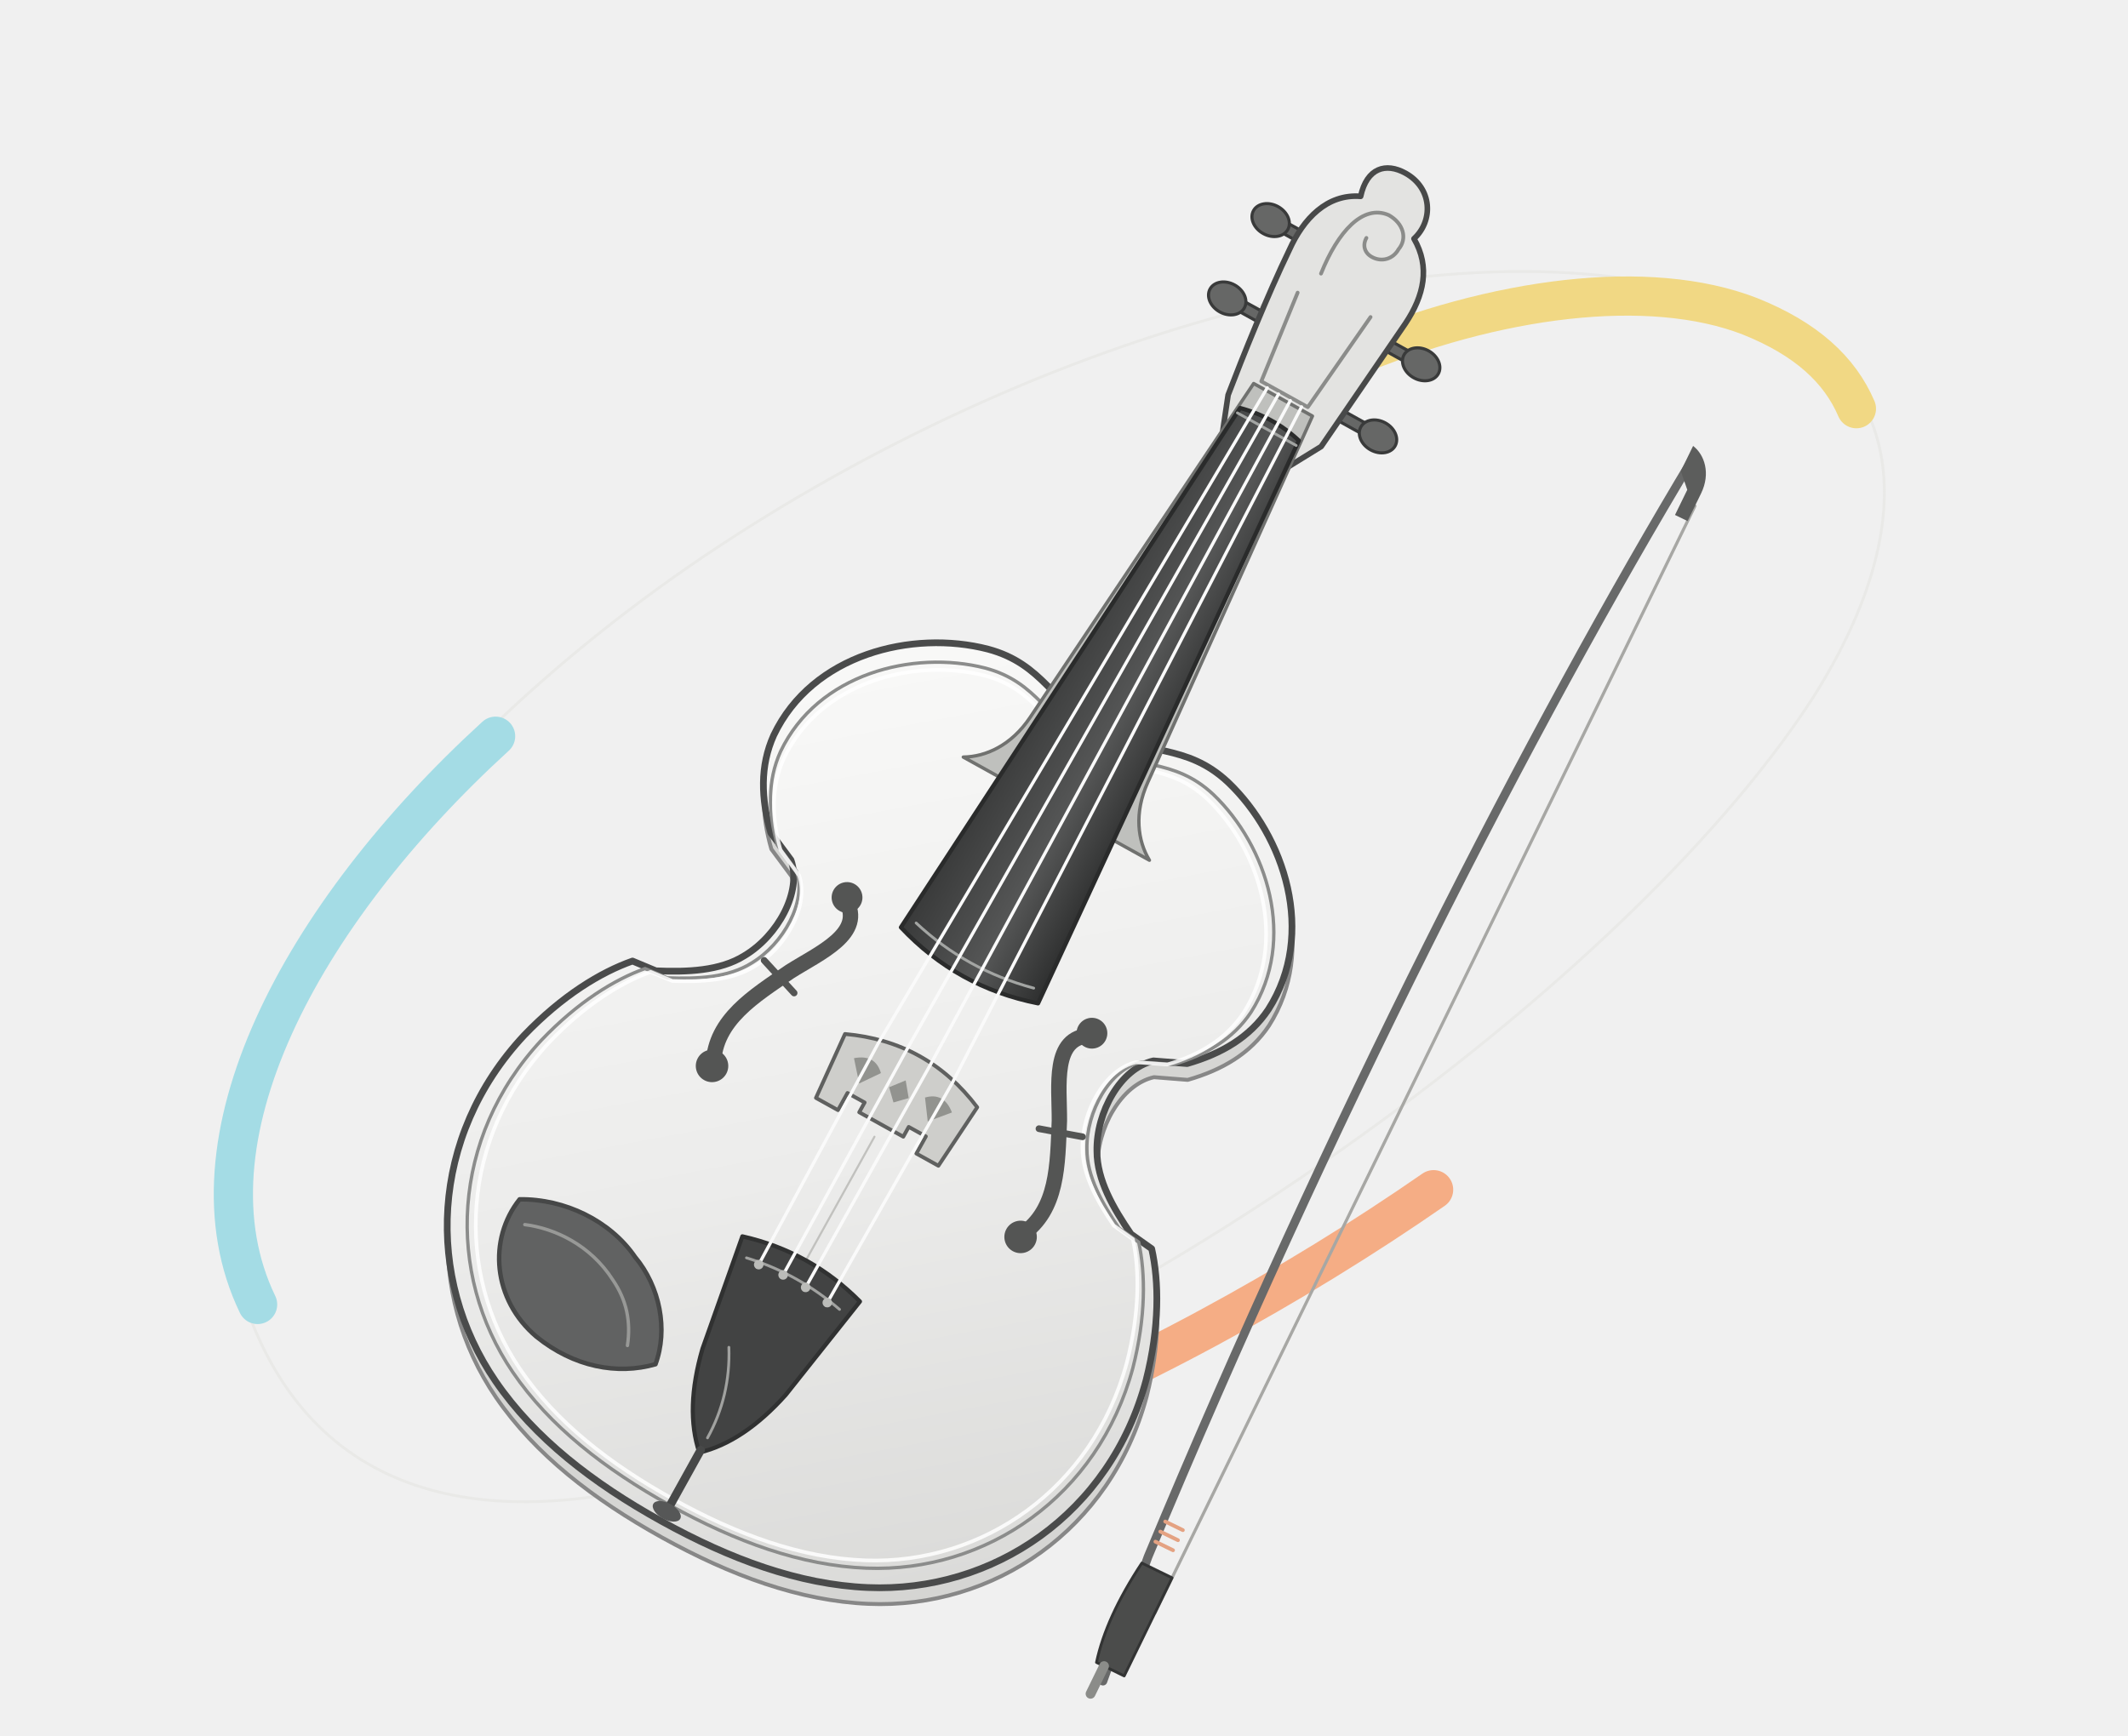
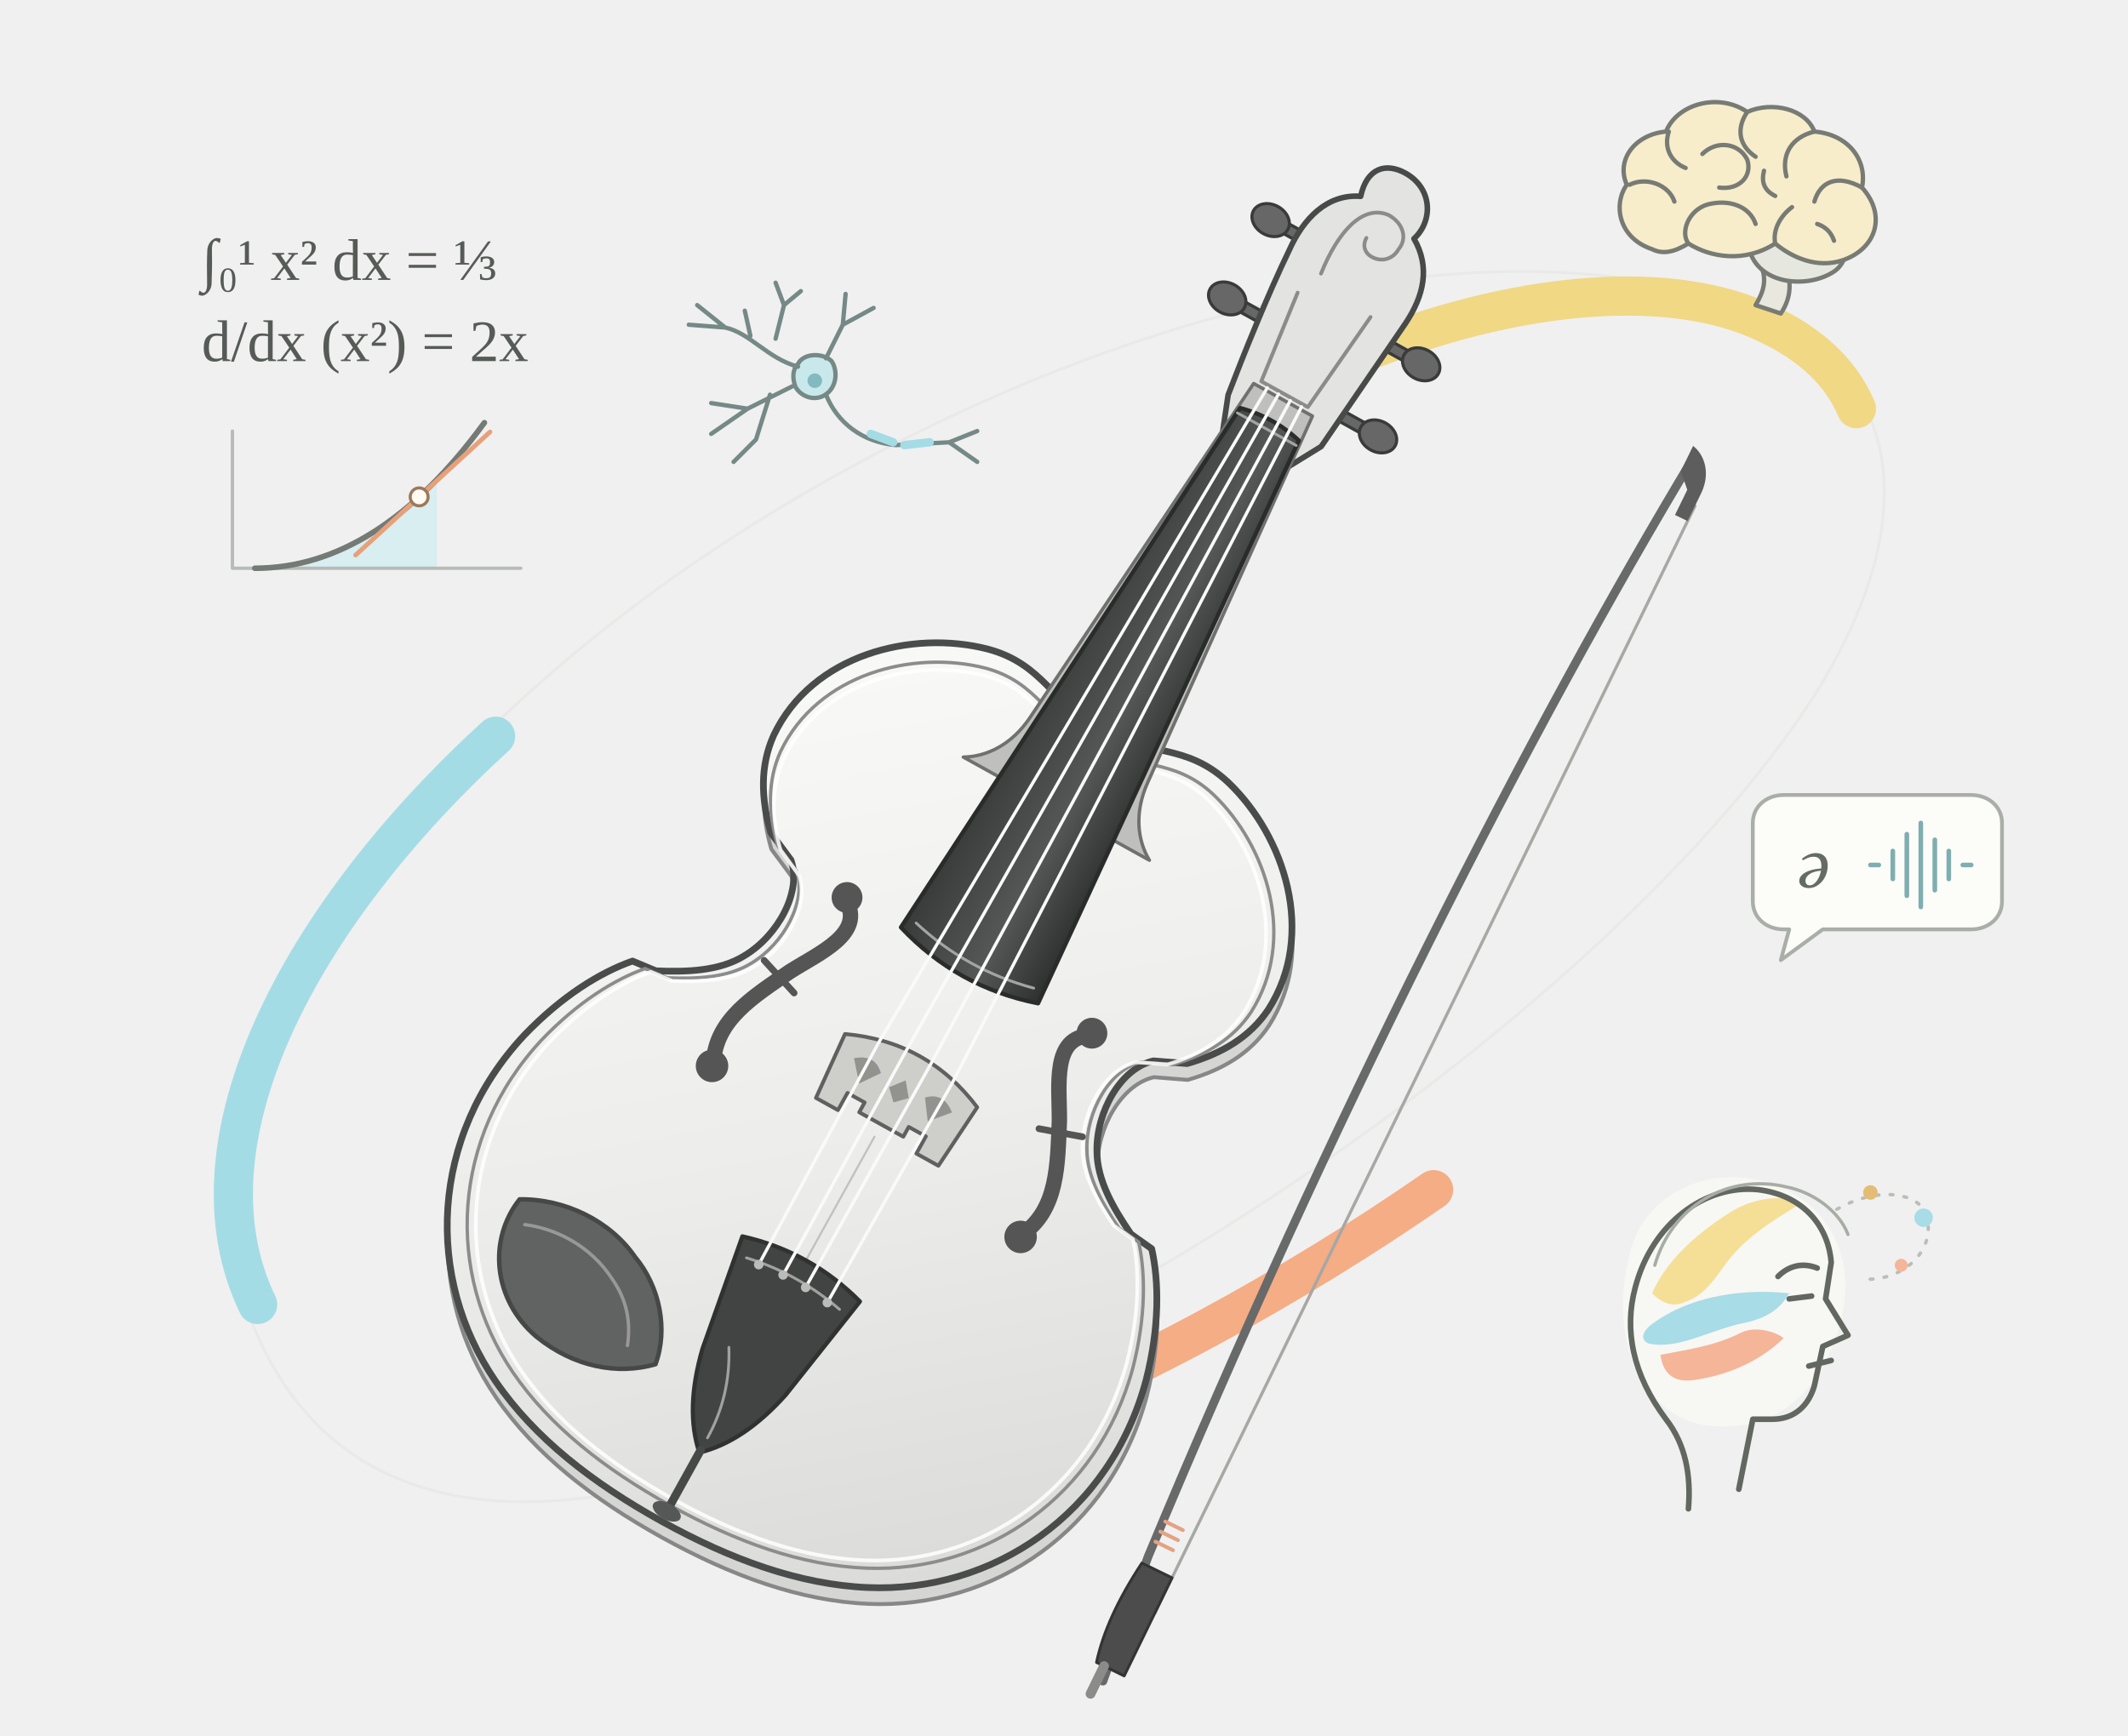
<svg xmlns="http://www.w3.org/2000/svg" viewBox="0 0 760 620" fill="none">
  <defs>
    <linearGradient id="belly-light" x1="-124" y1="250" x2="112" y2="535" gradientUnits="userSpaceOnUse">
      <stop stop-color="#fafaf9" />
      <stop offset=".54" stop-color="#ececeb" />
      <stop offset="1" stop-color="#d9d9d7" />
    </linearGradient>
    <linearGradient id="fingerboard-light" x1="-29" y1="180" x2="29" y2="180" gradientUnits="userSpaceOnUse">
      <stop stop-color="#383939" />
      <stop offset=".57" stop-color="#555656" />
      <stop offset="1" stop-color="#2d2e2e" />
    </linearGradient>
    <path id="body" d="M0 231       C-19 231-29 220-49 225-76 232-103 257-101 289       C-100 301-94 311-85 320L-74 325       C-65 333-65 351-72 363-77 372-87 378-97 383       L-106 384C-114 393-122 407-127 426       C-139 474-116 519-76 539-54 550-28 554 0 554       C28 554 54 550 76 539 116 519 139 474 127 426       C122 407 114 393 106 384L97 383       C87 378 77 372 72 363 65 351 65 333 74 325       L85 320C94 311 100 301 101 289 103 257 76 232 49 225       29 220 19 231 0 231Z" />
    <g id="sound-hole">
      <path d="M-50 328C-38 335-49 349-55 360-62 374-70 388-63 402" stroke="#545554" stroke-width="5.5" stroke-linecap="round" />
      <path d="m-65 361 15 5" stroke="#545554" stroke-width="2.4" stroke-linecap="round" />
      <circle cx="-50" cy="327" r="5.5" fill="#545554" />
      <circle cx="-63" cy="403" r="5.8" fill="#545554" />
    </g>
  </defs>
  <path d="M84 454C60 388 137 274 257 195S530 73 625 111c58 23 61 78 22 139C578 356 387 492 236 530c-77 19-133-3-152-76Z" stroke="#e9e9e7" stroke-width="1" />
  <path d="M92 466C64 408 107 327 177 263" stroke="#a4dce5" stroke-width="14" stroke-linecap="round" />
  <path d="M482 128c52-22 107-29 143-15 20 8 32 19 38 33" stroke="#f1d884" stroke-width="14" stroke-linecap="round" />
  <path d="M512 425c-49 34-110 68-169 90" stroke="#f5ad85" stroke-width="14" stroke-linecap="round" />
+   <g transform="translate(72 100)">
+     <g fill="#575b57" font-family="Georgia, Times New Roman, serif" font-size="21">
+       <text y="0">∫₀¹ x² dx = ⅓</text>
+       <text y="29">d/dx (x²) = 2x</text>
+     </g>
+     <g transform="translate(9 45)" stroke-linecap="round" stroke-linejoin="round">
+       <path d="M10 58Q44.3 58 75 26.4V58Z" fill="#d8eef0" />
+       <path d="M2 9v49h103" stroke="#b7bcb8" stroke-width="1.2" />
+       <path d="M10 58Q54 58 92 6" stroke="#747a75" stroke-width="2" />
+       <path d="M46 53.3 94 9.3" stroke="#e8a07a" stroke-width="1.65" />
+       <circle cx="68.7" cy="32.5" r="3.2" fill="#fffaf2" stroke="#9d785c" stroke-width="1.1" />
+     </g>
+   </g>
+   <g transform="translate(292 136)" stroke="#758986" stroke-width="1.55" stroke-linecap="round" stroke-linejoin="round">
+     <path d="M-7-6c2-4 9-4 12-1 2 3 2 8-1 11-4 4-10 2-12-2-1-3-1-6 1-8Z" fill="#c9e8eb" />
+     <path d="M-7-5c-11-3-17-12-26-14l-10-8m10 8-13-1m22 4-2-9m11 10 3-12-3-8m3 8 6-5M3-8l6-12 11-6m-11 6 1-11M-9 2l-16 8-13-2m13 2-13 9m21-14-5 16-8 8M3 5c4 10 13 17 25 18l19-1 10 7m-10-7 10-4" />
+     <path d="M19 19l8 3m4 1 9-1" stroke="#a4dce5" stroke-width="3" />
+     <circle cx="-1" cy="0" r="2.6" fill="#82bac0" stroke="none" />
+   </g>
+   <g transform="translate(576 32)" stroke="#777b74" stroke-width="1.55" stroke-linecap="round" stroke-linejoin="round">
+     <path d="M61 61c3 7 3 13-1 19l-9-3c3-5 4-9 2-14Z" fill="#e8e8df" />
+     <path d="M49 58c4 12 21 13 30 7 6-4 6-14-1-18Z" fill="#e6e8e0" />
+     <path d="M14 57C2 53 0 41 5 34 1 25 8 16 19 15 23 5 38 1 48 8c9-4 21-1 24 7 12 1 19 10 17 20 9 10 5 22-7 26-9 3-18-1-24-6-11 7-23 5-31 0-5 3-9 4-13 2Z" fill="#f7edcb" />
+     <path d="M20 15c-2 6 1 11 6 13m22-20c-4 6-3 12 3 16m21-9c-8 2-12 8-10 16m27 4c-9-5-15-2-17 5M6 34c6-3 14 0 16 6m5 15c-3-4 0-12 7-14 8-2 15 1 17 7m7 7c-1-5 2-10 6-13M32 23c5-5 13-4 16 2 2 6-3 11-10 10m16-6c-1 4 0 7 4 9m15 10c3 1 5 3 6 6" />
+   </g>
+   <g transform="translate(622 284)" stroke-linecap="round" stroke-linejoin="round">
+     <path d="M4 10c0-6 5-10 11-10h67c6 0 11 4 11 10v28c0 6-5 10-11 10H29L14 59l3-11h-2C9 48 4 44 4 38Z" fill="#fcfcf9" stroke="#a9afa8" stroke-width="1.35" />
+     <text x="20" y="33" fill="#656b65" font-family="Georgia, Times New Roman, serif" font-size="26" font-style="italic">ə</text>
+     <path d="M46 25h3m5-5v10m5-16v22m5-26v30m5-24v18m5-14v10m5-5h3" stroke="#7faeb1" stroke-width="1.65" />
+   </g>
+   <g transform="translate(562 413)" stroke-linecap="round" stroke-linejoin="round">
+     <path d="M20 35C24 17 42 5 63 8c25 4 38 25 33 48-6 28-24 44-50 40C25 92 12 66 20 35Z" fill="#f7f7f4" />
+     <path d="M28 49c5-11 14-20 28-29 10-6 20-6 25-3-8 5-15 9-22 16-7 7-10 16-19 19-4 2-8 1-12-3Z" fill="#f5df96" />
+     <path d="M28 60c12-9 30-13 49-11-3 5-7 9-18 11-12 3-22 9-32 7-3-1-3-4 1-7Z" fill="#a8dce6" />
+     <path d="M31 71c10-2 19-3 29-8 4-2 11-1 15 2-7 7-18 13-32 15-7 1-11-2-12-9Z" fill="#f5b598" />
+     <path d="M41 126c1-12-1-23-8-32C21 78 18 62 22 47 28 24 47 10 66 12c16 2 25 13 26 26l-2 13 8 13-9 4-3 14c-2 7-7 12-15 12h-7l-5 25m14-76c4-4 9-5 14-3m-2 10-8 1m7 24 8-2" stroke="#626760" stroke-width="2" />
+     <path d="M29 39c6-21 26-33 47-28 10 2 19 9 22 17" stroke="#a7aca5" stroke-width="1.15" />
+     <path d="M94 19c14-8 27-6 31 0 6 12-5 25-20 25" stroke="#bbbdb6" stroke-width="1.2" stroke-dasharray="1 4" />
+     <circle cx="106" cy="13" r="2.6" fill="#e4bd75" />
+     <circle cx="125" cy="22" r="3.3" fill="#a8dce6" />
+     <circle cx="117" cy="39" r="2.3" fill="#f5b598" />
+   </g>
  <g transform="translate(370 302) rotate(29) translate(0 -278)" stroke-linecap="round" stroke-linejoin="round">
    <use href="#body" transform="translate(3 5)" fill="#d5d5d3" stroke="#878787" stroke-width="1.4" />
    <use href="#body" fill="url(#belly-light)" stroke="#4a4b4b" stroke-width="2.4" />
    <use href="#body" transform="translate(0 389) scale(.951 .961) translate(0 -389)" stroke="#8b8c8b" stroke-width="1.25" />
    <use href="#body" transform="translate(0 389) scale(.929 .946) translate(0 -389)" stroke="#fff" stroke-width="1.4" opacity=".85" />
    <path d="M0 397V541" stroke="#c1c1be" stroke-width=".75" />
    <g fill="#666766" stroke="#393a3a" stroke-width="1.1">
      <path d="M-12 40H-36v4h24Zm24 19h25v4H12ZM-12 72h-24v4h24Zm24 17h24v4H12Z" />
      <ellipse cx="-35" cy="42" rx="7" ry="5.5" />
      <ellipse cx="37" cy="61" rx="7" ry="5.5" />
      <ellipse cx="-35" cy="74" rx="7" ry="5.5" />
      <ellipse cx="36" cy="91" rx="7" ry="5.5" />
    </g>
    <path d="M-18 104c-2-14-5-38-6-56-1-12 2-24 13-29-3-10 2-15 10-15 11 0 17 10 14 19 10 6 13 16 12 28l-5 53-9 16h-23Z" fill="#e3e3e1" stroke="#484949" stroke-width="2" />
    <path d="M-10 50c-2-16 1-29 11-30 6 0 10 4 9 9 0 4-3 7-7 7-3 0-5-2-5-5m-12 29 4 34h19l4-39" stroke="#8b8c8a" stroke-width="1.35" />
    <path d="M-12 96h24l12 143c1 12 7 20 14 24h-76c7-4 13-12 14-24Z" fill="#bfc0bd" stroke="#70716f" stroke-width="1.2" />
    <path d="M-12 106Q0 103 12 106l16 221q-28 9-56 0Z" fill="url(#fingerboard-light)" stroke="#2a2b2b" stroke-width="1.5" />
    <path d="M-12 108h24m-36 215q24 6 48 0" stroke="#a3a5a3" stroke-width="1" />
    <use href="#sound-hole" />
    <use href="#sound-hole" transform="scale(-1 1)" />
    <path d="M-27 370q27-12 54 0l-2 25h-9v-7h-7v4H-9v-4h-7v7h-9Z" fill="#cececb" stroke="#5f605f" stroke-width="1.35" />
    <path d="M-20 376q6-5 11 0l-5 7Zm40 0q-6-5-11 0l5 7ZM0 374l4 5-4 4-4-4Z" fill="#92938f" />
    <path d="M-24 451q24-7 48 0l-7 42q-5 22-17 33-12-11-17-33Z" fill="#424343" stroke="#303131" stroke-width="1.5" />
    <path d="M-19 457q19-4 38 0m-28 31q9 15 9 32" stroke="#a1a2a0" stroke-width="1" />
    <path d="M0 525v24" stroke="#474848" stroke-width="3" />
    <ellipse cx="0" cy="550" rx="5.5" ry="2.9" fill="#565757" />
    <path d="M-54 476c-14-7-32-6-46 2-3 18 9 36 29 40 17 3 32-2 42-12-2-13-12-25-25-30Z" fill="#616262" stroke="#464747" stroke-width="1.6" />
    <path d="M-94 485c10-4 24-5 37 2 8 4 13 10 16 18" stroke="#989997" stroke-width="1.2" />
    <g stroke="#fafafa" stroke-width="1.15">
      <path d="M-7 95l-8 272 1 91M-2.4 95-5 365l.4 92M2.4 95 5 365l-.4 92M7 95l8 272-1 91" />
    </g>
    <g fill="#bbbcb9">
      <circle cx="-14" cy="457" r="1.7" />
      <circle cx="-4.6" cy="456" r="1.7" />
      <circle cx="4.6" cy="456" r="1.7" />
      <circle cx="14" cy="457" r="1.7" />
    </g>
    <g transform="translate(150 -3) rotate(-3 0 270)">
      <path d="M0 45c-10 113-13 270-3 439l5 47" stroke="#686969" stroke-width="3.1" />
      <path d="M8 61v440" stroke="#a7a7a4" stroke-width="1.1" />
      <path d="M-2 42c5 1 10 6 10 14v11H3V57l-5-5Z" fill="#5c5d5c" />
      <path d="M-4 487h12v39H-3Q-7 510-4 487Z" fill="#4b4c4b" stroke="#333434" />
      <path d="M-3 478H4m-7-4h7m-7-4h7" stroke="#e4a282" stroke-width="1.35" />
      <path d="M0 526v11" stroke="#8b8c89" stroke-width="3.5" />
    </g>
  </g>
</svg>
